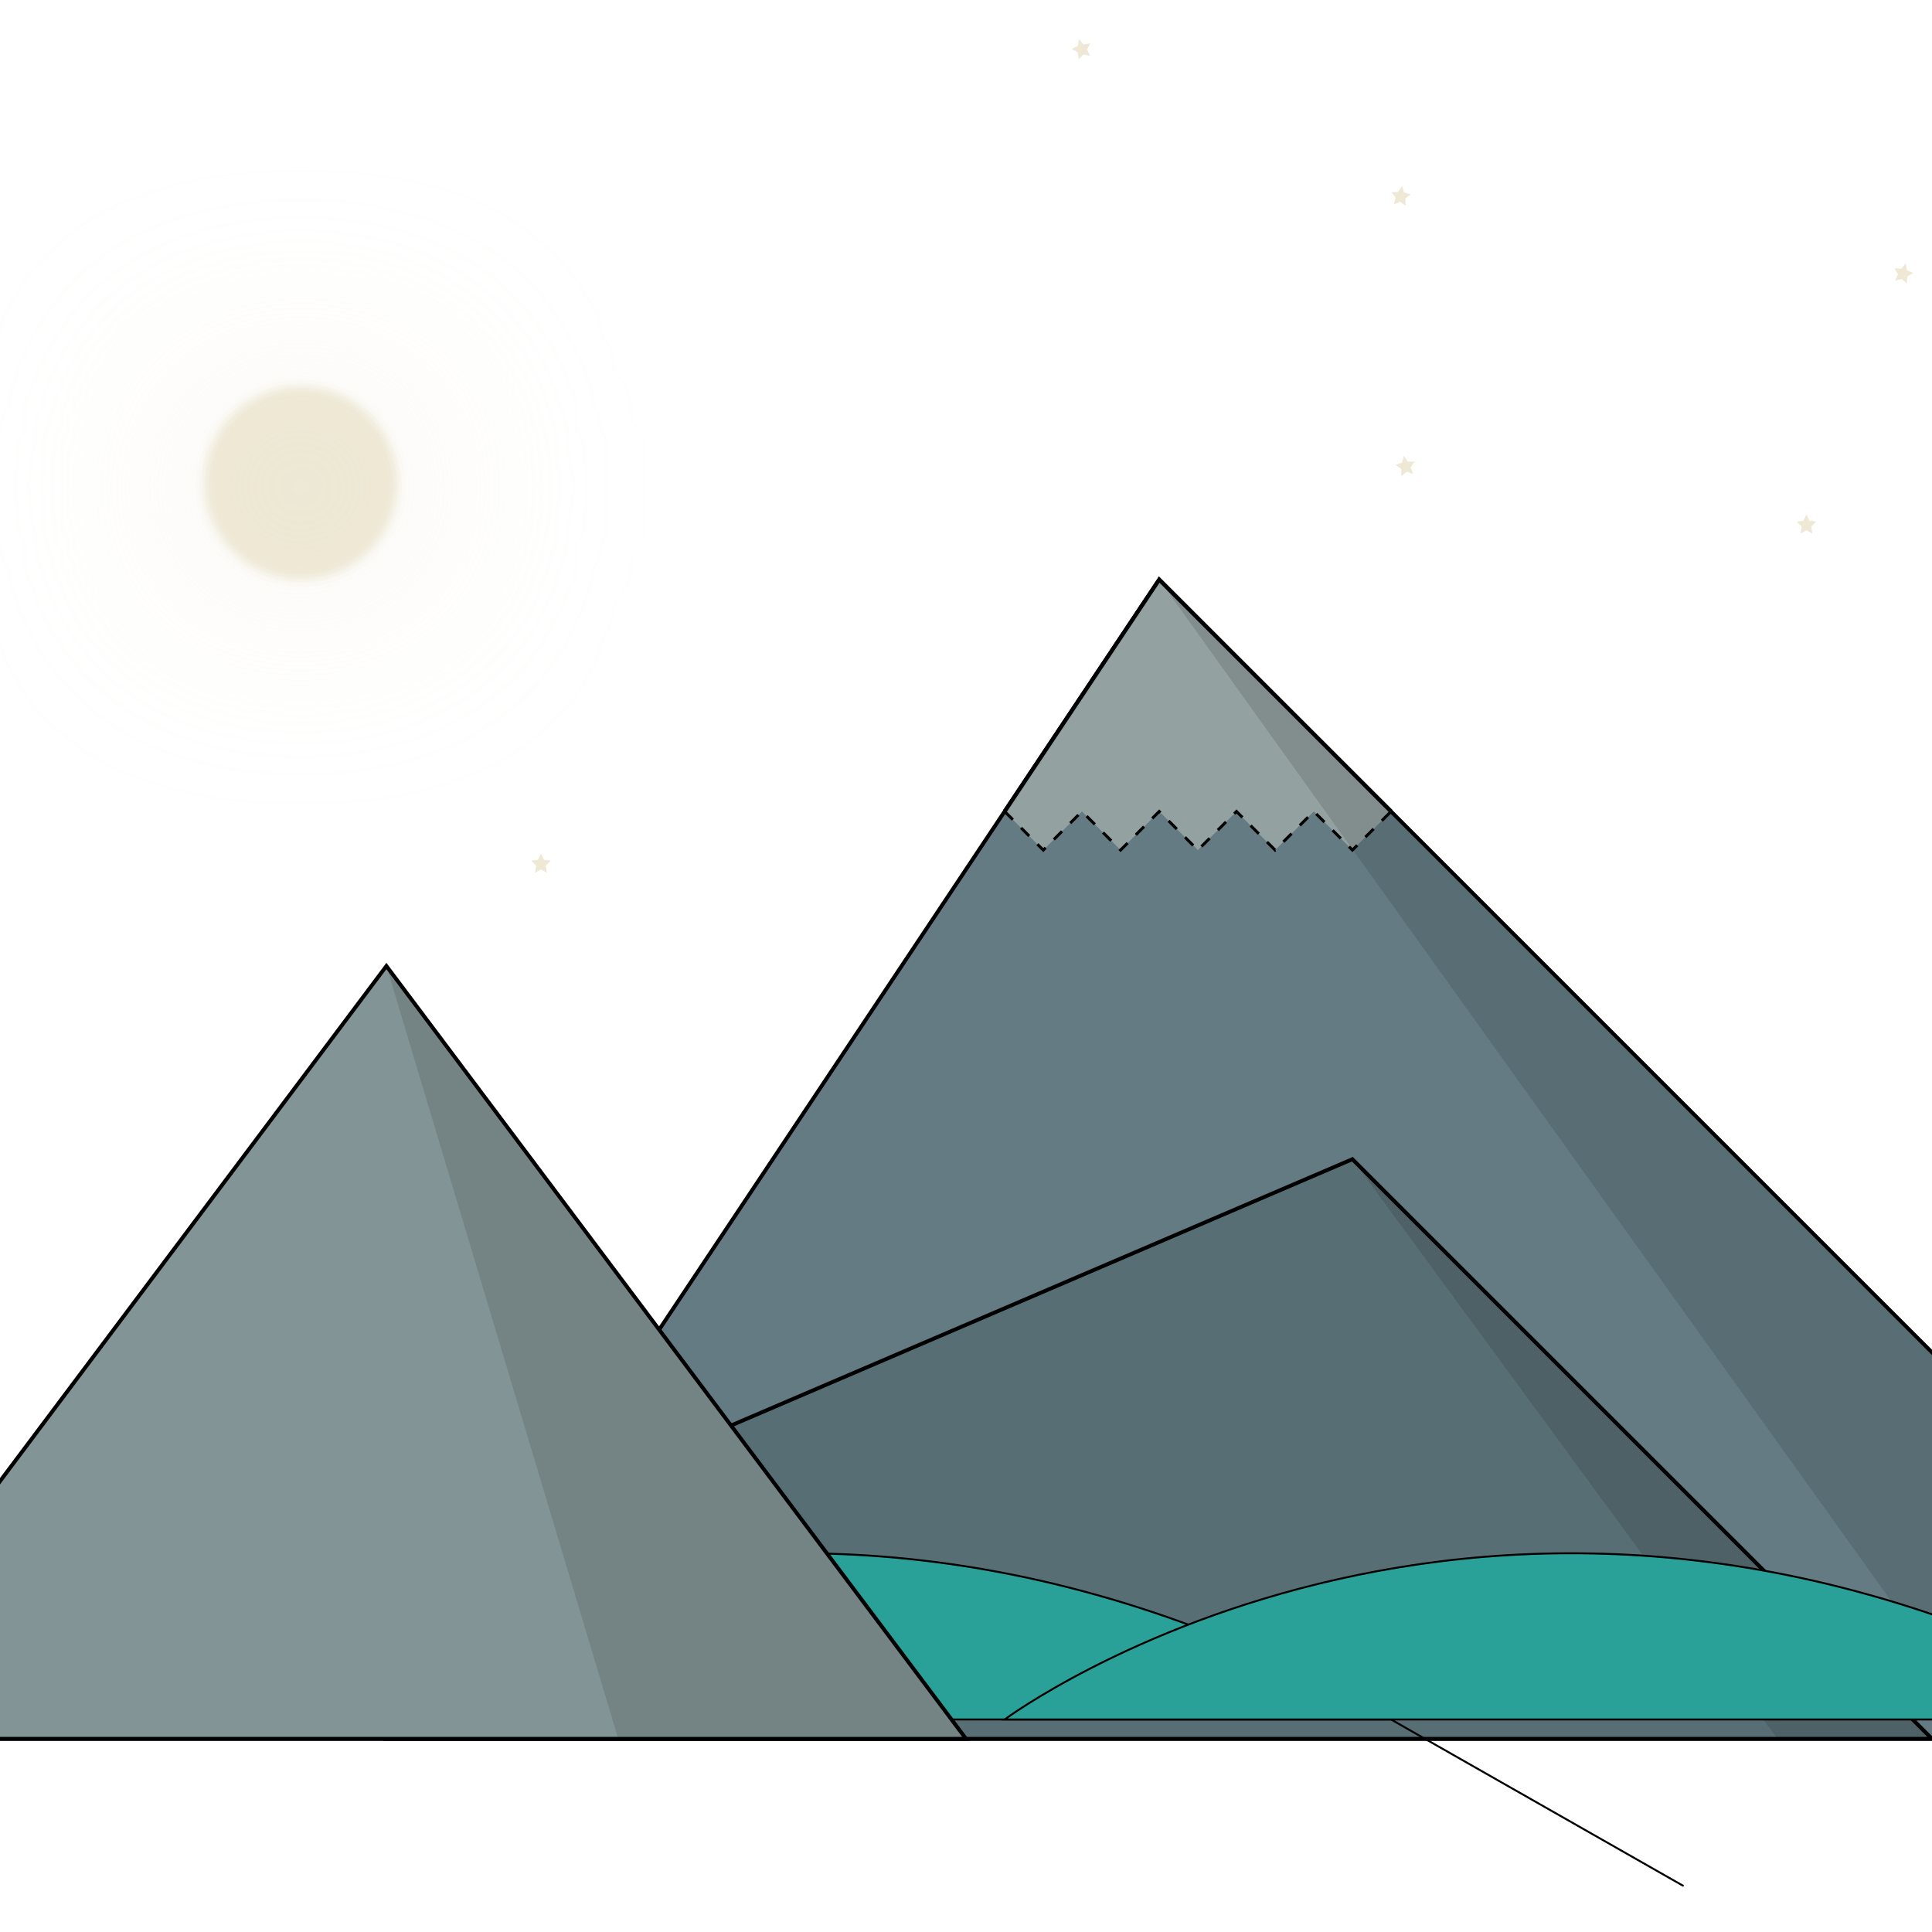
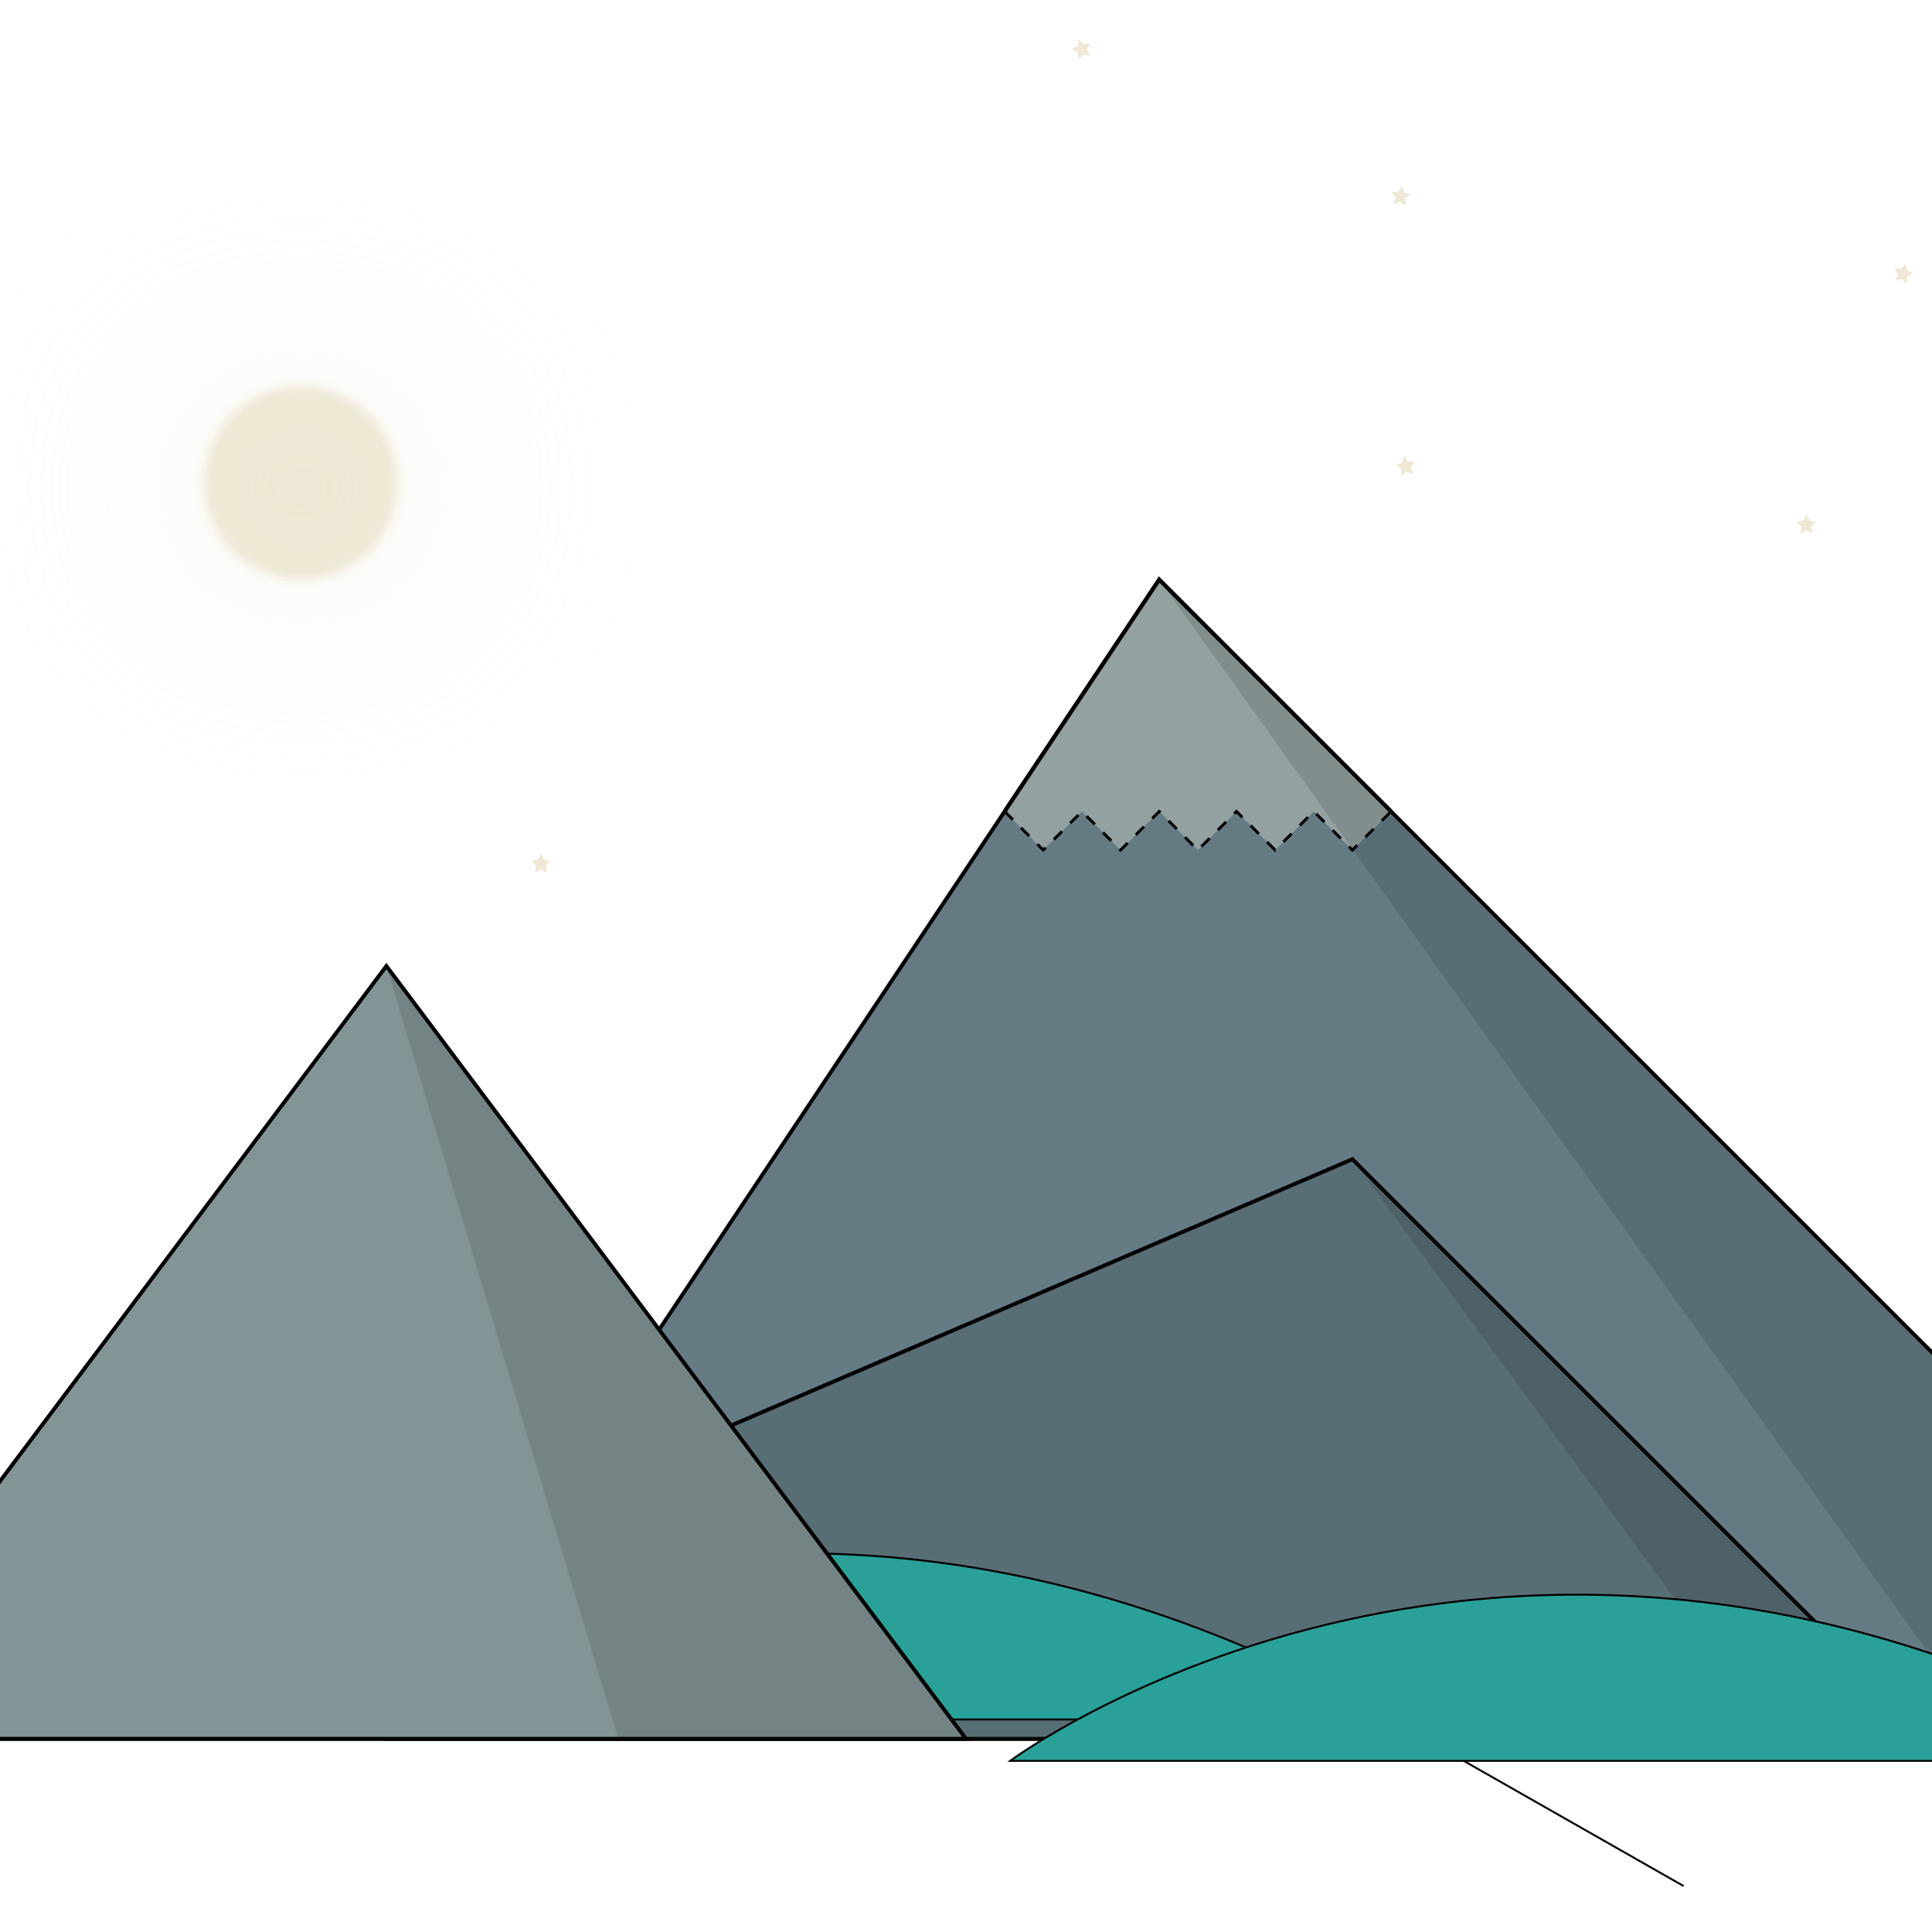
<svg xmlns="http://www.w3.org/2000/svg" width="1000" height="1000" viewBox="0 0 264.583 264.583" version="1.1" id="svg8">
  <defs id="defs2">
    <filter style="color-interpolation-filters:sRGB" id="filter4661" x="-0.06" width="1.12" y="-0.06" height="1.12">
      <feGaussianBlur stdDeviation="0.661" id="feGaussianBlur4663" />
    </filter>
    <filter style="color-interpolation-filters:sRGB" id="filter1724" x="-1.2" width="3.401" y="-1.2" height="3.401">
      <feGaussianBlur stdDeviation="13.234" id="feGaussianBlur1726" />
    </filter>
  </defs>
  <g id="layer1" transform="translate(0,-32.41661)">
    <path style="fill:#657b83;fill-opacity:1;stroke:#000000;stroke-width:0.529;stroke-linecap:butt;stroke-linejoin:miter;stroke-miterlimit:4;stroke-dasharray:none;stroke-opacity:1" d="M 52.917,270.542 158.75,111.792 317.5,270.542 Z" id="path4534" />
    <path style="fill:#586e75;fill-opacity:1;stroke:#000000;stroke-width:0.529;stroke-linecap:butt;stroke-linejoin:miter;stroke-miterlimit:4;stroke-dasharray:none;stroke-opacity:1" d="M 1.0000039e-6,270.542 185.208,191.167 l 79.375,79.375 z" id="path4522" />
    <path style="fill:#2aa198;fill-opacity:1;stroke:#000000;stroke-width:0.265px;stroke-linecap:butt;stroke-linejoin:miter;stroke-opacity:1" d="m 31.75,267.896 c 0,0 68.792,-51.216 158.75,0 89.958,51.216 0,0 0,0 z" id="path1728-0-5" />
    <path style="fill:#839496;fill-opacity:1;stroke:#000000;stroke-width:0.529;stroke-linecap:butt;stroke-linejoin:miter;stroke-miterlimit:4;stroke-dasharray:none;stroke-opacity:1" d="M -26.458,270.542 52.917,164.708 132.292,270.542 Z" id="path4528" />
    <g id="g4549">
      <path id="path4536" d="m 158.75,111.792 -21.167,31.75 5.292,5.292 5.292,-5.292 5.292,5.292 5.292,-5.292 5.292,5.292 5.292,-5.292 5.292,5.292 5.292,-5.292 5.292,5.292 5.292,-5.292 z" style="fill:#93a1a1;stroke:none;stroke-width:0.529;stroke-linecap:butt;stroke-linejoin:miter;stroke-opacity:1;fill-opacity:1;stroke-miterlimit:4;stroke-dasharray:2.117, 2.117;stroke-dashoffset:0" />
      <path id="path4538" d="m 137.583,143.542 5.292,5.292 5.292,-5.292 5.292,5.292 5.292,-5.292 5.292,5.292 5.292,-5.292 5.292,5.292 5.292,-5.292 5.292,5.292 5.292,-5.292" style="fill:none;stroke:#000000;stroke-width:0.397;stroke-linecap:butt;stroke-linejoin:miter;stroke-opacity:1;stroke-miterlimit:4;stroke-dasharray:1.588,1.588;stroke-dashoffset:0" />
      <path id="path4544" d="m 137.583,143.542 21.167,-31.75 31.75,31.75" style="fill:none;stroke:#000000;stroke-width:0.556;stroke-linecap:butt;stroke-linejoin:miter;stroke-opacity:1;stroke-miterlimit:4;stroke-dasharray:none" />
    </g>
    <path style="fill:#000000;fill-opacity:0.118;stroke:none;stroke-width:0.265px;stroke-linecap:butt;stroke-linejoin:miter;stroke-opacity:0.118" d="m 185.208,191.167 79.375,79.375 -21.167,10e-6 z" id="path4553" />
    <path style="fill:#000000;fill-opacity:0.118;stroke:none;stroke-width:0.265px;stroke-linecap:butt;stroke-linejoin:miter;stroke-opacity:1" d="m 158.75,111.792 158.75,158.75 -44.979,10e-6 z" id="path4555" />
    <circle style="opacity:1;fill:#eee8d5;fill-opacity:1;stroke:none;stroke-width:0.556;stroke-miterlimit:4;stroke-dasharray:none;stroke-dashoffset:0;stroke-opacity:0.118;filter:url(#filter4661)" id="path4563" cx="224.896" cy="98.562" r="13.229" transform="matrix(-1,0,0,1,266.0952,-9.5000007e-7)" />
    <path style="fill:#000000;fill-opacity:0.118;stroke:none;stroke-width:0.265px;stroke-linecap:butt;stroke-linejoin:miter;stroke-opacity:1" d="m 52.917,164.708 79.375,105.833 -47.625,0 z" id="path1665" />
    <circle style="opacity:1;fill:#eee8d5;fill-opacity:0.502;stroke:none;stroke-width:0.556;stroke-miterlimit:4;stroke-dasharray:none;stroke-dashoffset:0;stroke-opacity:0.118;filter:url(#filter1724)" id="path4563-4" cx="224.896" cy="98.562" r="13.229" transform="matrix(-1.12888,0,0,1.066653,295.0797,-6.002514)" />
-     <path style="fill:#2aa198;fill-opacity:1;stroke:#000000;stroke-width:0.265px;stroke-linecap:butt;stroke-linejoin:miter;stroke-opacity:1" d="m 137.583,267.896 c 0,0 68.792,-51.216 158.75,0 89.958,51.216 0,0 0,0 z" id="path1728" />
+     <path style="fill:#2aa198;fill-opacity:1;stroke:#000000;stroke-width:0.265px;stroke-linecap:butt;stroke-linejoin:miter;stroke-opacity:1" d="m 138.339,273.565 c 0,0 68.792,-51.216 158.75,0 89.958,51.216 0,0 0,0 z" id="path1728" />
    <path style="opacity:1;fill:#eee8d5;fill-opacity:1;stroke:none;stroke-width:0.556;stroke-miterlimit:4;stroke-dasharray:none;stroke-dashoffset:0;stroke-opacity:1" id="path3278" d="m 89.958,72.104 0.778,1.576 1.739,0.253 -1.258,1.226 0.297,1.732 -1.555,-0.818 -1.555,0.818 0.297,-1.732 -1.258,-1.226 1.739,-0.253 z" transform="matrix(0.5257311,0,0,0.5527864,200.0915,62.98532)" />
    <path style="opacity:1;fill:#eee8d5;fill-opacity:1;stroke:none;stroke-width:0.556;stroke-miterlimit:4;stroke-dasharray:none;stroke-dashoffset:0;stroke-opacity:1" id="path3278-1" d="m 89.958,72.104 0.778,1.576 1.739,0.253 -1.258,1.226 0.297,1.732 -1.555,-0.818 -1.555,0.818 0.297,-1.732 -1.258,-1.226 1.739,-0.253 z" transform="matrix(0.5175288,-0.09250514,0.09726566,0.5441619,138.6816,63.93946)" />
    <path style="opacity:1;fill:#eee8d5;fill-opacity:1;stroke:none;stroke-width:0.556;stroke-miterlimit:4;stroke-dasharray:none;stroke-dashoffset:0;stroke-opacity:1" id="path3278-7" d="m 89.958,72.104 0.778,1.576 1.739,0.253 -1.258,1.226 0.297,1.732 -1.555,-0.818 -1.555,0.818 0.297,-1.732 -1.258,-1.226 1.739,-0.253 z" transform="matrix(0.5099258,0.127941,-0.1345251,0.5361677,224.7982,18.32237)" />
    <path style="opacity:1;fill:#eee8d5;fill-opacity:1;stroke:none;stroke-width:0.556;stroke-miterlimit:4;stroke-dasharray:none;stroke-dashoffset:0;stroke-opacity:1" id="path3278-7-9" d="m 89.958,72.104 0.778,1.576 1.739,0.253 -1.258,1.226 0.297,1.732 -1.555,-0.818 -1.555,0.818 0.297,-1.732 -1.258,-1.226 1.739,-0.253 z" transform="matrix(0.5223906,0.05917122,-0.06221631,0.549274,149.4802,12.94576)" />
    <path style="opacity:1;fill:#eee8d5;fill-opacity:1;stroke:none;stroke-width:0.556;stroke-miterlimit:4;stroke-dasharray:none;stroke-dashoffset:0;stroke-opacity:1" id="path3278-1-5" d="m 89.958,72.104 0.778,1.576 1.739,0.253 -1.258,1.226 0.297,1.732 -1.555,-0.818 -1.555,0.818 0.297,-1.732 -1.258,-1.226 1.739,-0.253 z" transform="matrix(0.5257311,0,0,0.5527864,26.78944,109.4271)" />
    <path style="opacity:1;fill:#eee8d5;fill-opacity:1;stroke:none;stroke-width:0.556;stroke-miterlimit:4;stroke-dasharray:none;stroke-dashoffset:0;stroke-opacity:1" id="path3278-1-5-9" d="m 89.958,72.104 0.778,1.576 1.739,0.253 -1.258,1.226 0.297,1.732 -1.555,-0.818 -1.555,0.818 0.297,-1.732 -1.258,-1.226 1.739,-0.253 z" transform="matrix(0.5035239,-0.1511851,0.1589654,0.5294363,90.98784,13.19588)" />
  </g>
</svg>
